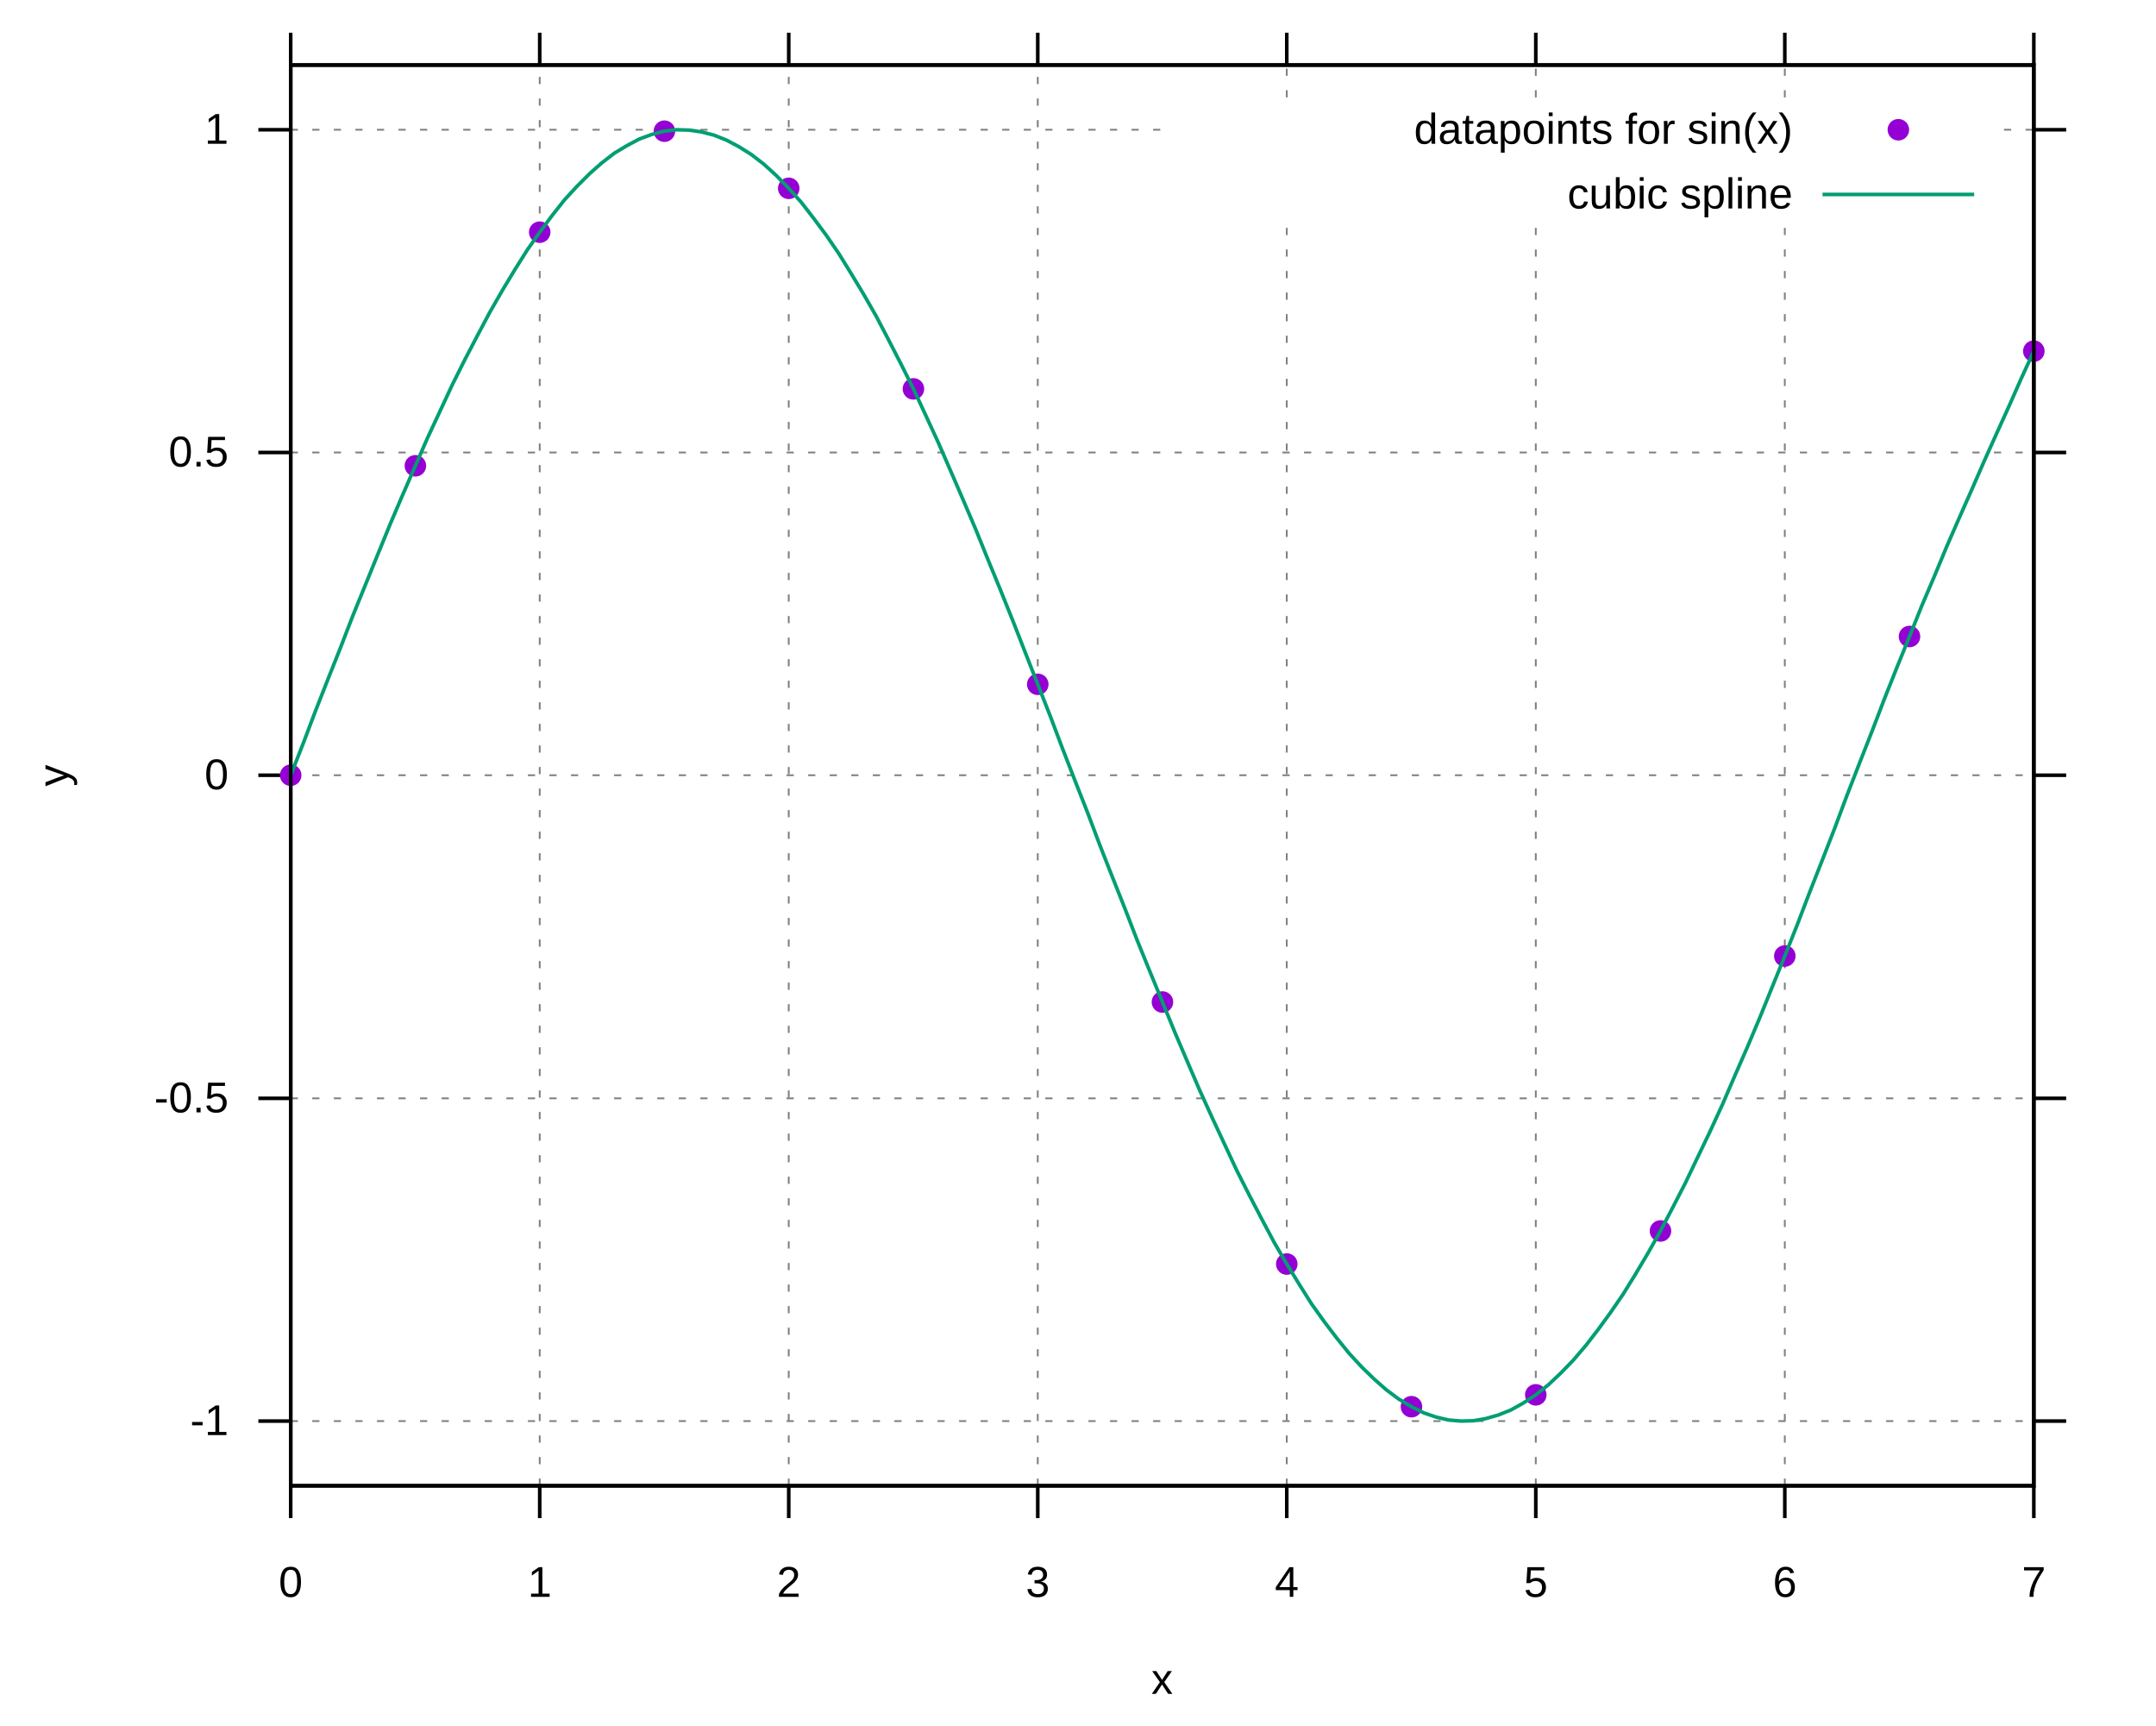
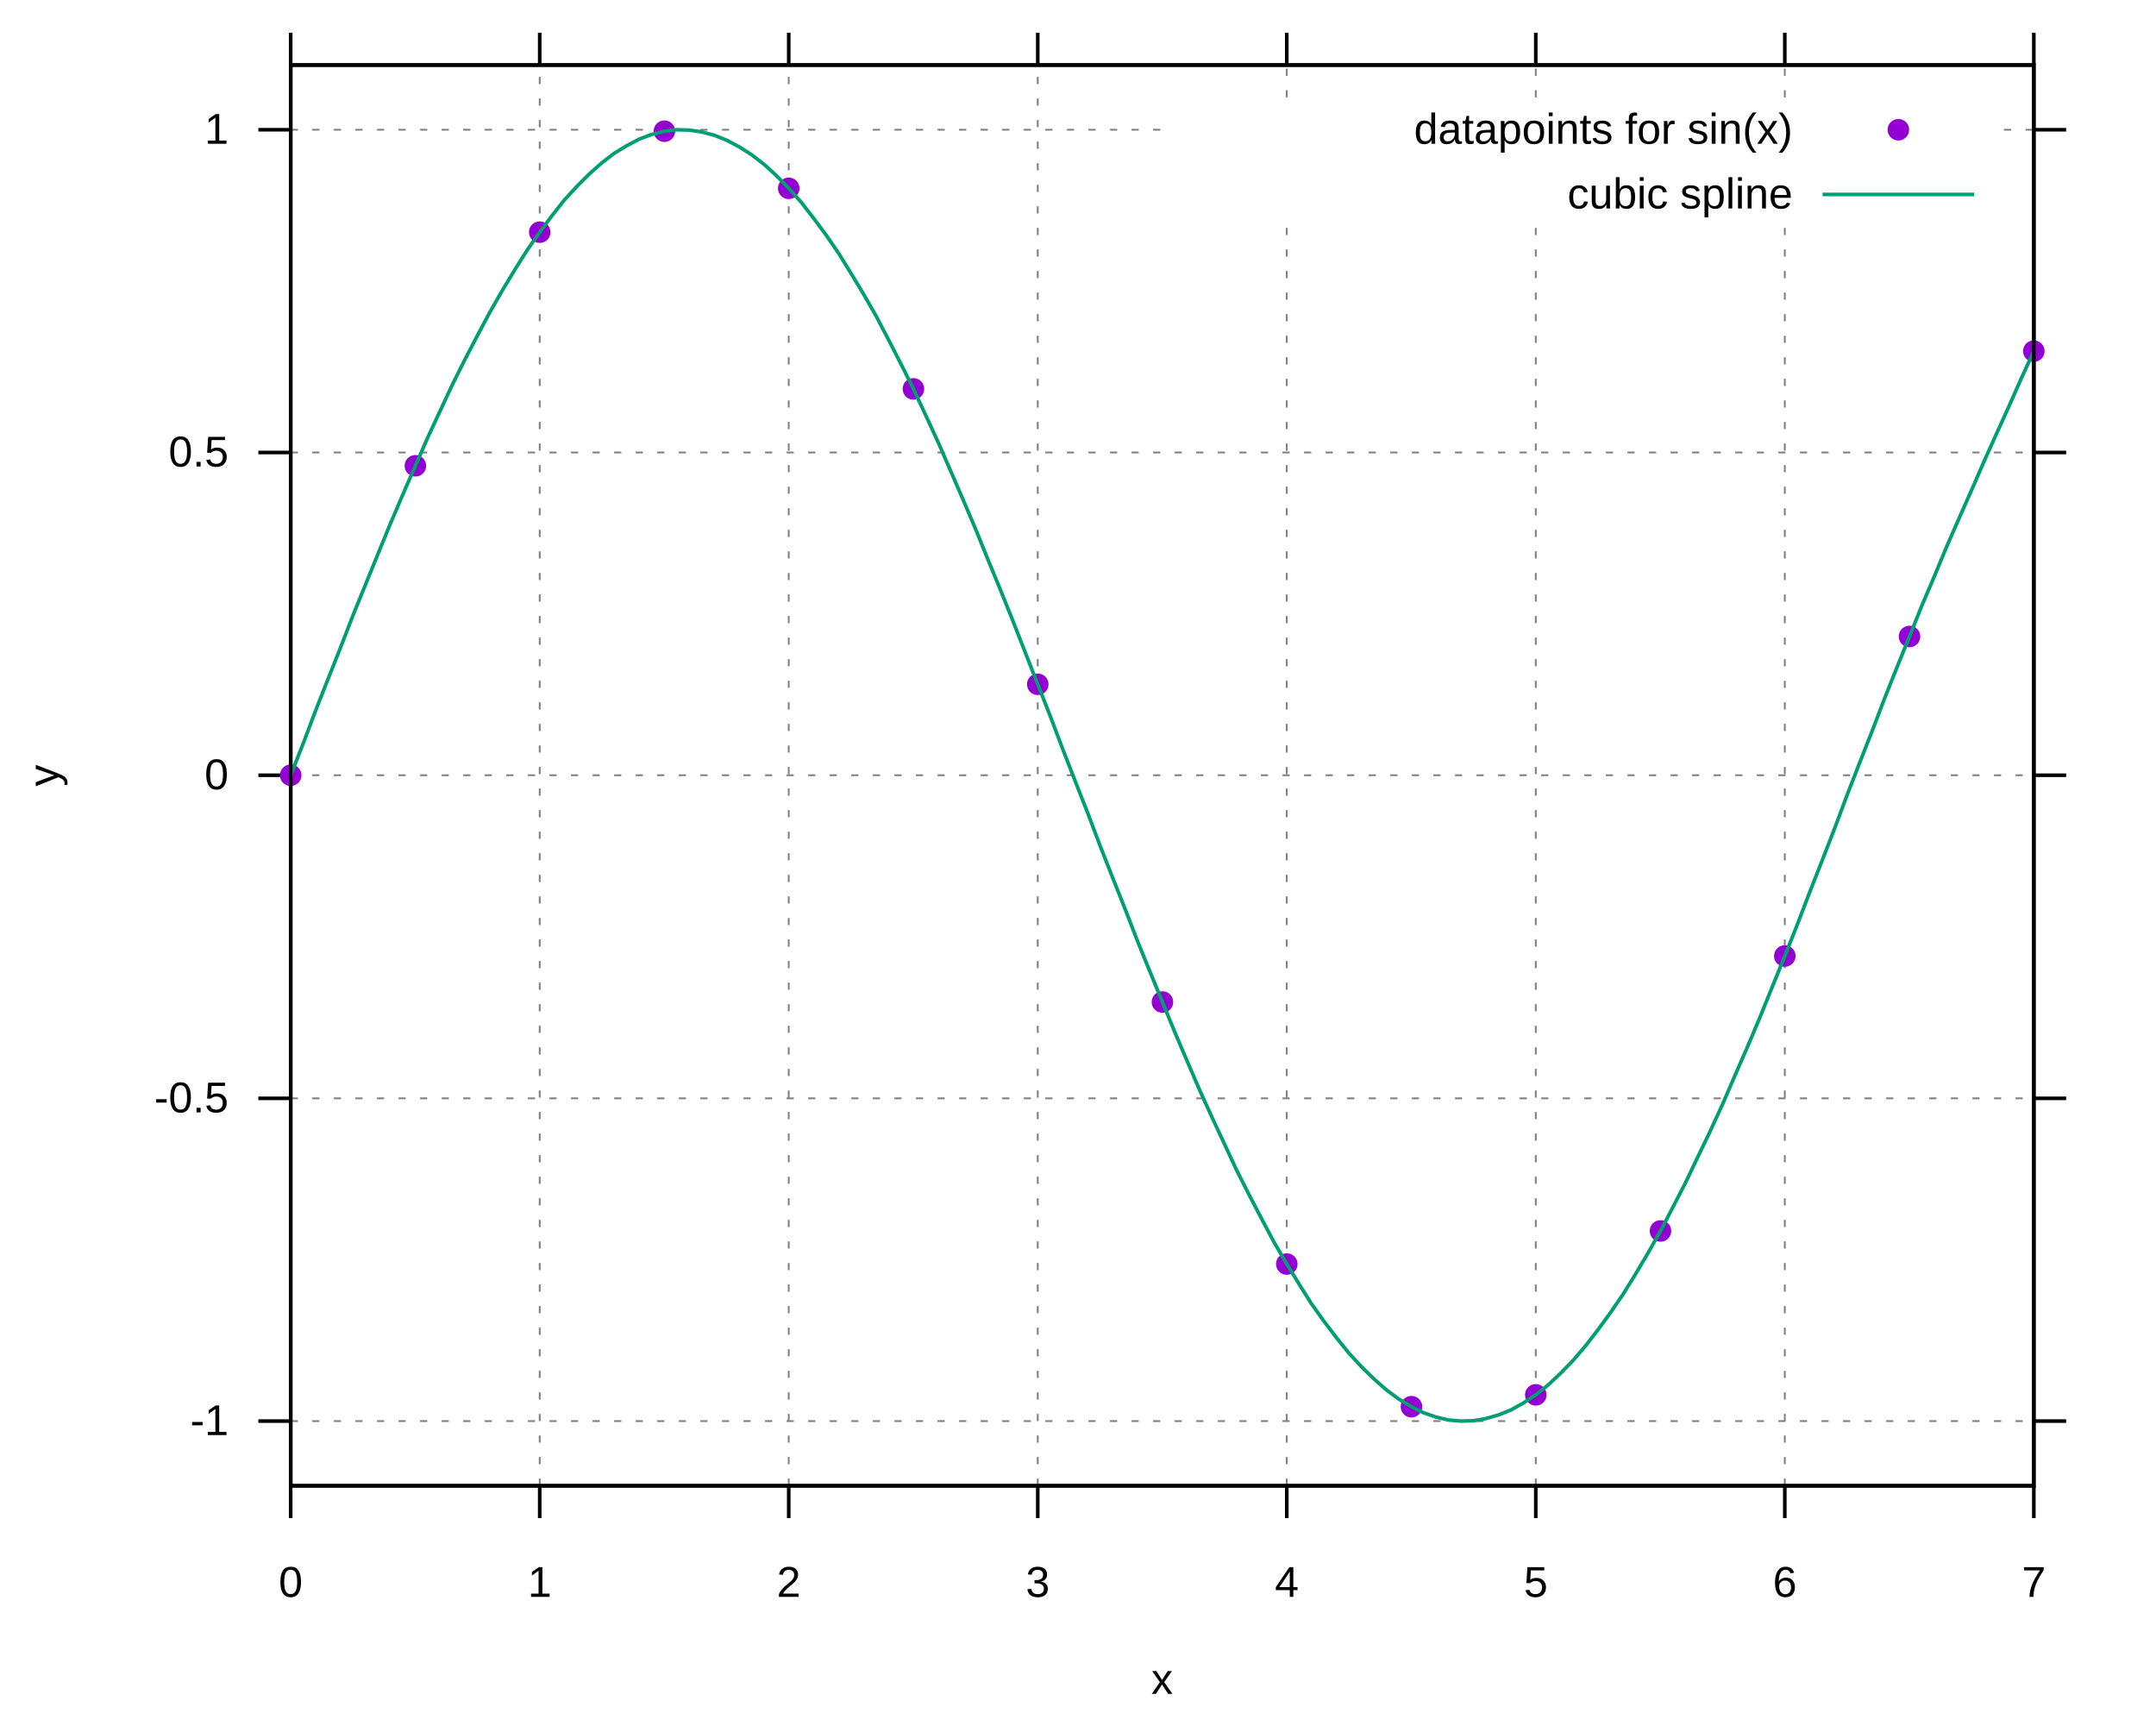
<svg xmlns="http://www.w3.org/2000/svg" xmlns:xlink="http://www.w3.org/1999/xlink" width="600" height="480" viewBox="0 0 600 480">
  <g id="gnuplot_canvas">
    <rect x="0" y="0" width="600" height="480" fill="none" />
    <defs>
-       <circle id="gpDot" r="0.5" stroke-width="0.5" stroke="currentColor" />
+       <circle id="gpDot" r="0.5" stroke-width="0.5" />
      <path id="gpPt0" stroke-width="0.222" stroke="currentColor" d="M-1,0 h2 M0,-1 v2" />
      <path id="gpPt1" stroke-width="0.222" stroke="currentColor" d="M-1,-1 L1,1 M1,-1 L-1,1" />
      <path id="gpPt2" stroke-width="0.222" stroke="currentColor" d="M-1,0 L1,0 M0,-1 L0,1 M-1,-1 L1,1 M-1,1 L1,-1" />
      <rect id="gpPt3" stroke-width="0.222" stroke="currentColor" x="-1" y="-1" width="2" height="2" />
      <rect id="gpPt4" stroke-width="0.222" stroke="currentColor" fill="currentColor" x="-1" y="-1" width="2" height="2" />
      <circle id="gpPt5" stroke-width="0.222" stroke="currentColor" cx="0" cy="0" r="1" />
      <use xlink:href="#gpPt5" id="gpPt6" fill="currentColor" stroke="none" />
      <path id="gpPt7" stroke-width="0.222" stroke="currentColor" d="M0,-1.33 L-1.33,0.67 L1.33,0.67 z" />
      <use xlink:href="#gpPt7" id="gpPt8" fill="currentColor" stroke="none" />
      <use xlink:href="#gpPt7" id="gpPt9" stroke="currentColor" transform="rotate(180)" />
      <use xlink:href="#gpPt9" id="gpPt10" fill="currentColor" stroke="none" />
      <use xlink:href="#gpPt3" id="gpPt11" stroke="currentColor" transform="rotate(45)" />
      <use xlink:href="#gpPt11" id="gpPt12" fill="currentColor" stroke="none" />
      <path id="gpPt13" stroke-width="0.222" stroke="currentColor" d="M0,1.330 L1.265,0.411 L0.782,-1.067 L-0.782,-1.076 L-1.265,0.411 z" />
      <use xlink:href="#gpPt13" id="gpPt14" fill="currentColor" stroke="none" />
      <filter id="textbox" filterUnits="objectBoundingBox" x="0" y="0" height="1" width="1">
        <feFlood flood-color="white" flood-opacity="1" result="bgnd" />
        <feComposite in="SourceGraphic" in2="bgnd" operator="atop" />
      </filter>
      <filter id="greybox" filterUnits="objectBoundingBox" x="0" y="0" height="1" width="1">
        <feFlood flood-color="lightgrey" flood-opacity="1" result="grey" />
        <feComposite in="SourceGraphic" in2="grey" operator="atop" />
      </filter>
    </defs>
    <g fill="none" color="white" stroke="currentColor" stroke-width="1.00" stroke-linecap="butt" stroke-linejoin="miter">
</g>
    <g fill="none" color="black" stroke="currentColor" stroke-width="1.00" stroke-linecap="butt" stroke-linejoin="miter">
</g>
    <g fill="none" color="black" stroke="black" stroke-width="0.50" stroke-linecap="butt" stroke-linejoin="miter">
</g>
    <g fill="none" color="gray" stroke="currentColor" stroke-width="0.50" stroke-linecap="butt" stroke-linejoin="miter">
      <path stroke="gray" stroke-dasharray="2,4" class="gridline" d="M80.9,395.4 L566.0,395.4  " />
    </g>
    <g fill="none" color="gray" stroke="gray" stroke-width="1.00" stroke-linecap="butt" stroke-linejoin="miter">
</g>
    <g fill="none" color="black" stroke="currentColor" stroke-width="1.00" stroke-linecap="butt" stroke-linejoin="miter">
      <path stroke="black" d="M80.9,395.4 L71.9,395.4 M566.0,395.4 L575.0,395.4  " />
      <g transform="translate(63.6,399.3)" stroke="none" fill="black" font-family="Arial" font-size="12.00" text-anchor="end">
        <text>
          <tspan font-family="Arial">-1</tspan>
        </text>
      </g>
    </g>
    <g fill="none" color="black" stroke="currentColor" stroke-width="1.00" stroke-linecap="butt" stroke-linejoin="miter">
</g>
    <g fill="none" color="black" stroke="black" stroke-width="0.50" stroke-linecap="butt" stroke-linejoin="miter">
</g>
    <g fill="none" color="gray" stroke="currentColor" stroke-width="0.50" stroke-linecap="butt" stroke-linejoin="miter">
      <path stroke="gray" stroke-dasharray="2,4" class="gridline" d="M80.9,305.6 L566.0,305.6  " />
    </g>
    <g fill="none" color="gray" stroke="gray" stroke-width="1.00" stroke-linecap="butt" stroke-linejoin="miter">
</g>
    <g fill="none" color="black" stroke="currentColor" stroke-width="1.00" stroke-linecap="butt" stroke-linejoin="miter">
      <path stroke="black" d="M80.9,305.6 L71.9,305.6 M566.0,305.6 L575.0,305.6  " />
      <g transform="translate(63.6,309.5)" stroke="none" fill="black" font-family="Arial" font-size="12.00" text-anchor="end">
        <text>
          <tspan font-family="Arial">-0.5</tspan>
        </text>
      </g>
    </g>
    <g fill="none" color="black" stroke="currentColor" stroke-width="1.00" stroke-linecap="butt" stroke-linejoin="miter">
</g>
    <g fill="none" color="black" stroke="black" stroke-width="0.50" stroke-linecap="butt" stroke-linejoin="miter">
</g>
    <g fill="none" color="gray" stroke="currentColor" stroke-width="0.50" stroke-linecap="butt" stroke-linejoin="miter">
      <path stroke="gray" stroke-dasharray="2,4" class="gridline" d="M80.9,215.7 L566.0,215.7  " />
    </g>
    <g fill="none" color="gray" stroke="gray" stroke-width="1.00" stroke-linecap="butt" stroke-linejoin="miter">
</g>
    <g fill="none" color="black" stroke="currentColor" stroke-width="1.00" stroke-linecap="butt" stroke-linejoin="miter">
      <path stroke="black" d="M80.9,215.7 L71.9,215.7 M566.0,215.7 L575.0,215.7  " />
      <g transform="translate(63.6,219.6)" stroke="none" fill="black" font-family="Arial" font-size="12.00" text-anchor="end">
        <text>
          <tspan font-family="Arial"> 0</tspan>
        </text>
      </g>
    </g>
    <g fill="none" color="black" stroke="currentColor" stroke-width="1.00" stroke-linecap="butt" stroke-linejoin="miter">
</g>
    <g fill="none" color="black" stroke="black" stroke-width="0.50" stroke-linecap="butt" stroke-linejoin="miter">
</g>
    <g fill="none" color="gray" stroke="currentColor" stroke-width="0.50" stroke-linecap="butt" stroke-linejoin="miter">
      <path stroke="gray" stroke-dasharray="2,4" class="gridline" d="M80.9,125.9 L566.0,125.9  " />
    </g>
    <g fill="none" color="gray" stroke="gray" stroke-width="1.00" stroke-linecap="butt" stroke-linejoin="miter">
</g>
    <g fill="none" color="black" stroke="currentColor" stroke-width="1.00" stroke-linecap="butt" stroke-linejoin="miter">
      <path stroke="black" d="M80.9,125.9 L71.9,125.9 M566.0,125.9 L575.0,125.9  " />
      <g transform="translate(63.6,129.8)" stroke="none" fill="black" font-family="Arial" font-size="12.00" text-anchor="end">
        <text>
          <tspan font-family="Arial"> 0.5</tspan>
        </text>
      </g>
    </g>
    <g fill="none" color="black" stroke="currentColor" stroke-width="1.00" stroke-linecap="butt" stroke-linejoin="miter">
</g>
    <g fill="none" color="black" stroke="black" stroke-width="0.50" stroke-linecap="butt" stroke-linejoin="miter">
</g>
    <g fill="none" color="gray" stroke="currentColor" stroke-width="0.50" stroke-linecap="butt" stroke-linejoin="miter">
      <path stroke="gray" stroke-dasharray="2,4" class="gridline" d="M80.9,36.1 L324.6,36.1 M557.7,36.1 L566.0,36.1  " />
    </g>
    <g fill="none" color="gray" stroke="gray" stroke-width="1.00" stroke-linecap="butt" stroke-linejoin="miter">
</g>
    <g fill="none" color="black" stroke="currentColor" stroke-width="1.00" stroke-linecap="butt" stroke-linejoin="miter">
      <path stroke="black" d="M80.9,36.1 L71.9,36.1 M566.0,36.1 L575.0,36.1  " />
      <g transform="translate(63.6,40.0)" stroke="none" fill="black" font-family="Arial" font-size="12.00" text-anchor="end">
        <text>
          <tspan font-family="Arial"> 1</tspan>
        </text>
      </g>
    </g>
    <g fill="none" color="black" stroke="currentColor" stroke-width="1.00" stroke-linecap="butt" stroke-linejoin="miter">
</g>
    <g fill="none" color="black" stroke="black" stroke-width="0.50" stroke-linecap="butt" stroke-linejoin="miter">
</g>
    <g fill="none" color="gray" stroke="currentColor" stroke-width="0.50" stroke-linecap="butt" stroke-linejoin="miter">
      <path stroke="gray" stroke-dasharray="2,4" class="gridline" d="M80.9,413.4 L80.9,18.1  " />
    </g>
    <g fill="none" color="gray" stroke="gray" stroke-width="1.00" stroke-linecap="butt" stroke-linejoin="miter">
</g>
    <g fill="none" color="black" stroke="currentColor" stroke-width="1.00" stroke-linecap="butt" stroke-linejoin="miter">
      <path stroke="black" d="M80.9,413.4 L80.9,422.4 M80.9,18.1 L80.9,9.1  " />
      <g transform="translate(80.9,444.3)" stroke="none" fill="black" font-family="Arial" font-size="12.00" text-anchor="middle">
        <text>
          <tspan font-family="Arial"> 0</tspan>
        </text>
      </g>
    </g>
    <g fill="none" color="black" stroke="currentColor" stroke-width="1.00" stroke-linecap="butt" stroke-linejoin="miter">
</g>
    <g fill="none" color="black" stroke="black" stroke-width="0.50" stroke-linecap="butt" stroke-linejoin="miter">
</g>
    <g fill="none" color="gray" stroke="currentColor" stroke-width="0.50" stroke-linecap="butt" stroke-linejoin="miter">
      <path stroke="gray" stroke-dasharray="2,4" class="gridline" d="M150.2,413.4 L150.2,18.1  " />
    </g>
    <g fill="none" color="gray" stroke="gray" stroke-width="1.00" stroke-linecap="butt" stroke-linejoin="miter">
</g>
    <g fill="none" color="black" stroke="currentColor" stroke-width="1.00" stroke-linecap="butt" stroke-linejoin="miter">
      <path stroke="black" d="M150.2,413.4 L150.2,422.4 M150.2,18.1 L150.2,9.1  " />
      <g transform="translate(150.2,444.3)" stroke="none" fill="black" font-family="Arial" font-size="12.00" text-anchor="middle">
        <text>
          <tspan font-family="Arial"> 1</tspan>
        </text>
      </g>
    </g>
    <g fill="none" color="black" stroke="currentColor" stroke-width="1.00" stroke-linecap="butt" stroke-linejoin="miter">
</g>
    <g fill="none" color="black" stroke="black" stroke-width="0.50" stroke-linecap="butt" stroke-linejoin="miter">
</g>
    <g fill="none" color="gray" stroke="currentColor" stroke-width="0.50" stroke-linecap="butt" stroke-linejoin="miter">
      <path stroke="gray" stroke-dasharray="2,4" class="gridline" d="M219.5,413.4 L219.5,18.1  " />
    </g>
    <g fill="none" color="gray" stroke="gray" stroke-width="1.00" stroke-linecap="butt" stroke-linejoin="miter">
</g>
    <g fill="none" color="black" stroke="currentColor" stroke-width="1.00" stroke-linecap="butt" stroke-linejoin="miter">
      <path stroke="black" d="M219.5,413.4 L219.5,422.4 M219.5,18.1 L219.5,9.1  " />
      <g transform="translate(219.5,444.3)" stroke="none" fill="black" font-family="Arial" font-size="12.00" text-anchor="middle">
        <text>
          <tspan font-family="Arial"> 2</tspan>
        </text>
      </g>
    </g>
    <g fill="none" color="black" stroke="currentColor" stroke-width="1.00" stroke-linecap="butt" stroke-linejoin="miter">
</g>
    <g fill="none" color="black" stroke="black" stroke-width="0.50" stroke-linecap="butt" stroke-linejoin="miter">
</g>
    <g fill="none" color="gray" stroke="currentColor" stroke-width="0.50" stroke-linecap="butt" stroke-linejoin="miter">
      <path stroke="gray" stroke-dasharray="2,4" class="gridline" d="M288.8,413.4 L288.8,18.1  " />
    </g>
    <g fill="none" color="gray" stroke="gray" stroke-width="1.00" stroke-linecap="butt" stroke-linejoin="miter">
</g>
    <g fill="none" color="black" stroke="currentColor" stroke-width="1.00" stroke-linecap="butt" stroke-linejoin="miter">
      <path stroke="black" d="M288.8,413.4 L288.8,422.4 M288.8,18.1 L288.8,9.1  " />
      <g transform="translate(288.8,444.3)" stroke="none" fill="black" font-family="Arial" font-size="12.00" text-anchor="middle">
        <text>
          <tspan font-family="Arial"> 3</tspan>
        </text>
      </g>
    </g>
    <g fill="none" color="black" stroke="currentColor" stroke-width="1.00" stroke-linecap="butt" stroke-linejoin="miter">
</g>
    <g fill="none" color="black" stroke="black" stroke-width="0.50" stroke-linecap="butt" stroke-linejoin="miter">
</g>
    <g fill="none" color="gray" stroke="currentColor" stroke-width="0.50" stroke-linecap="butt" stroke-linejoin="miter">
      <path stroke="gray" stroke-dasharray="2,4" class="gridline" d="M358.1,413.4 L358.1,63.1 M358.1,27.1 L358.1,18.1  " />
    </g>
    <g fill="none" color="gray" stroke="gray" stroke-width="1.00" stroke-linecap="butt" stroke-linejoin="miter">
</g>
    <g fill="none" color="black" stroke="currentColor" stroke-width="1.00" stroke-linecap="butt" stroke-linejoin="miter">
      <path stroke="black" d="M358.1,413.4 L358.1,422.4 M358.1,18.1 L358.1,9.1  " />
      <g transform="translate(358.1,444.3)" stroke="none" fill="black" font-family="Arial" font-size="12.00" text-anchor="middle">
        <text>
          <tspan font-family="Arial"> 4</tspan>
        </text>
      </g>
    </g>
    <g fill="none" color="black" stroke="currentColor" stroke-width="1.00" stroke-linecap="butt" stroke-linejoin="miter">
</g>
    <g fill="none" color="black" stroke="black" stroke-width="0.50" stroke-linecap="butt" stroke-linejoin="miter">
</g>
    <g fill="none" color="gray" stroke="currentColor" stroke-width="0.50" stroke-linecap="butt" stroke-linejoin="miter">
      <path stroke="gray" stroke-dasharray="2,4" class="gridline" d="M427.4,413.4 L427.4,63.1 M427.4,27.1 L427.4,18.1  " />
    </g>
    <g fill="none" color="gray" stroke="gray" stroke-width="1.00" stroke-linecap="butt" stroke-linejoin="miter">
</g>
    <g fill="none" color="black" stroke="currentColor" stroke-width="1.00" stroke-linecap="butt" stroke-linejoin="miter">
      <path stroke="black" d="M427.4,413.4 L427.4,422.4 M427.4,18.1 L427.4,9.1  " />
      <g transform="translate(427.4,444.3)" stroke="none" fill="black" font-family="Arial" font-size="12.00" text-anchor="middle">
        <text>
          <tspan font-family="Arial"> 5</tspan>
        </text>
      </g>
    </g>
    <g fill="none" color="black" stroke="currentColor" stroke-width="1.00" stroke-linecap="butt" stroke-linejoin="miter">
</g>
    <g fill="none" color="black" stroke="black" stroke-width="0.50" stroke-linecap="butt" stroke-linejoin="miter">
</g>
    <g fill="none" color="gray" stroke="currentColor" stroke-width="0.50" stroke-linecap="butt" stroke-linejoin="miter">
      <path stroke="gray" stroke-dasharray="2,4" class="gridline" d="M496.7,413.4 L496.7,63.1 M496.7,27.1 L496.7,18.1  " />
    </g>
    <g fill="none" color="gray" stroke="gray" stroke-width="1.00" stroke-linecap="butt" stroke-linejoin="miter">
</g>
    <g fill="none" color="black" stroke="currentColor" stroke-width="1.00" stroke-linecap="butt" stroke-linejoin="miter">
      <path stroke="black" d="M496.7,413.4 L496.7,422.4 M496.7,18.1 L496.7,9.1  " />
      <g transform="translate(496.7,444.3)" stroke="none" fill="black" font-family="Arial" font-size="12.00" text-anchor="middle">
        <text>
          <tspan font-family="Arial"> 6</tspan>
        </text>
      </g>
    </g>
    <g fill="none" color="black" stroke="currentColor" stroke-width="1.00" stroke-linecap="butt" stroke-linejoin="miter">
</g>
    <g fill="none" color="black" stroke="black" stroke-width="0.50" stroke-linecap="butt" stroke-linejoin="miter">
</g>
    <g fill="none" color="gray" stroke="currentColor" stroke-width="0.50" stroke-linecap="butt" stroke-linejoin="miter">
      <path stroke="gray" stroke-dasharray="2,4" class="gridline" d="M566.0,413.4 L566.0,18.1  " />
    </g>
    <g fill="none" color="gray" stroke="gray" stroke-width="1.00" stroke-linecap="butt" stroke-linejoin="miter">
</g>
    <g fill="none" color="black" stroke="currentColor" stroke-width="1.00" stroke-linecap="butt" stroke-linejoin="miter">
      <path stroke="black" d="M566.0,413.4 L566.0,422.4 M566.0,18.1 L566.0,9.1  " />
      <g transform="translate(566.0,444.3)" stroke="none" fill="black" font-family="Arial" font-size="12.00" text-anchor="middle">
        <text>
          <tspan font-family="Arial"> 7</tspan>
        </text>
      </g>
    </g>
    <g fill="none" color="black" stroke="currentColor" stroke-width="1.00" stroke-linecap="butt" stroke-linejoin="miter">
</g>
    <g fill="none" color="black" stroke="currentColor" stroke-width="1.00" stroke-linecap="butt" stroke-linejoin="miter">
      <path stroke="black" d="M80.9,18.1 L80.9,413.4 L566.0,413.4 L566.0,18.1 L80.9,18.1 Z  " />
    </g>
    <g fill="none" color="black" stroke="currentColor" stroke-width="1.00" stroke-linecap="butt" stroke-linejoin="miter">
-       <g transform="translate(19.0,215.8) rotate(270)" stroke="none" fill="black" font-family="Arial" font-size="12.00" text-anchor="middle">
+       <g transform="translate(16.3,215.8) rotate(270)" stroke="none" fill="black" font-family="Arial" font-size="12.00" text-anchor="middle">
        <text>
          <tspan font-family="Arial">y</tspan>
        </text>
      </g>
    </g>
    <g fill="none" color="black" stroke="currentColor" stroke-width="1.00" stroke-linecap="butt" stroke-linejoin="miter">
      <g transform="translate(323.4,471.3)" stroke="none" fill="black" font-family="Arial" font-size="12.00" text-anchor="middle">
        <text>
          <tspan font-family="Arial">x</tspan>
        </text>
      </g>
    </g>
    <g fill="none" color="black" stroke="currentColor" stroke-width="1.00" stroke-linecap="butt" stroke-linejoin="miter">
</g>
    <g id="gnuplot_plot_1">
      <g fill="none" color="black" stroke="currentColor" stroke-width="1.00" stroke-linecap="butt" stroke-linejoin="miter">
        <g transform="translate(498.9,40.0)" stroke="none" fill="black" font-family="Arial" font-size="12.00" text-anchor="end">
          <text>
            <tspan font-family="Arial">datapoints for sin(x)</tspan>
          </text>
        </g>
      </g>
      <g fill="none" color="black" stroke="currentColor" stroke-width="1.00" stroke-linecap="butt" stroke-linejoin="miter">
        <use xlink:href="#gpPt6" transform="translate(80.9,215.7) scale(2.70)" color="rgb(148,   0, 211)" />
        <use xlink:href="#gpPt6" transform="translate(115.6,129.6) scale(2.70)" color="rgb(148,   0, 211)" />
        <use xlink:href="#gpPt6" transform="translate(150.2,64.6) scale(2.70)" color="rgb(148,   0, 211)" />
        <use xlink:href="#gpPt6" transform="translate(184.9,36.5) scale(2.70)" color="rgb(148,   0, 211)" />
        <use xlink:href="#gpPt6" transform="translate(219.5,52.4) scale(2.70)" color="rgb(148,   0, 211)" />
        <use xlink:href="#gpPt6" transform="translate(254.2,108.2) scale(2.70)" color="rgb(148,   0, 211)" />
        <use xlink:href="#gpPt6" transform="translate(288.8,190.4) scale(2.70)" color="rgb(148,   0, 211)" />
        <use xlink:href="#gpPt6" transform="translate(323.5,278.8) scale(2.70)" color="rgb(148,   0, 211)" />
        <use xlink:href="#gpPt6" transform="translate(358.1,351.7) scale(2.70)" color="rgb(148,   0, 211)" />
        <use xlink:href="#gpPt6" transform="translate(392.8,391.4) scale(2.70)" color="rgb(148,   0, 211)" />
        <use xlink:href="#gpPt6" transform="translate(427.4,388.1) scale(2.70)" color="rgb(148,   0, 211)" />
        <use xlink:href="#gpPt6" transform="translate(462.1,342.5) scale(2.70)" color="rgb(148,   0, 211)" />
        <use xlink:href="#gpPt6" transform="translate(496.7,266.0) scale(2.70)" color="rgb(148,   0, 211)" />
        <use xlink:href="#gpPt6" transform="translate(531.4,177.1) scale(2.70)" color="rgb(148,   0, 211)" />
        <use xlink:href="#gpPt6" transform="translate(566.0,97.7) scale(2.70)" color="rgb(148,   0, 211)" />
        <use xlink:href="#gpPt6" transform="translate(528.3,36.1) scale(2.70)" color="rgb(148,   0, 211)" />
      </g>
    </g>
    <g id="gnuplot_plot_2">
      <g fill="none" color="black" stroke="currentColor" stroke-width="1.00" stroke-linecap="butt" stroke-linejoin="miter">
        <g transform="translate(498.9,58.0)" stroke="none" fill="black" font-family="Arial" font-size="12.00" text-anchor="end">
          <text>
            <tspan font-family="Arial">cubic spline</tspan>
          </text>
        </g>
      </g>
      <g fill="none" color="black" stroke="currentColor" stroke-width="1.00" stroke-linecap="butt" stroke-linejoin="miter">
        <path stroke="rgb(  0, 158, 115)" d="M507.2,54.1 L549.4,54.1 M80.9,215.7 L84.4,206.8 L87.8,197.8 L91.3,188.9 L94.8,180.1 L98.2,171.3   L101.7,162.7 L105.2,154.1 L108.6,145.8 L112.1,137.6 L115.6,129.6 L119.0,121.8 L122.5,114.3 L125.9,107.0   L129.4,100.0 L132.9,93.3 L136.3,86.9 L139.8,80.8 L143.3,75.0 L146.7,69.6 L150.2,64.6 L153.7,59.9   L157.1,55.6 L160.6,51.8 L164.1,48.3 L167.5,45.3 L171.0,42.6 L174.5,40.5 L177.9,38.7 L181.4,37.4   L184.9,36.5 L188.3,36.1 L191.8,36.2 L195.2,36.7 L198.7,37.6 L202.2,39.0 L205.6,40.8 L209.1,43.0   L212.6,45.7 L216.0,48.8 L219.5,52.4 L223.0,56.3 L226.4,60.7 L229.9,65.4 L233.4,70.5 L236.8,76.0   L240.3,81.8 L243.8,87.9 L247.2,94.4 L250.7,101.2 L254.2,108.2 L257.6,115.5 L261.1,123.1 L264.5,130.9   L268.0,139.0 L271.5,147.2 L274.9,155.6 L278.4,164.1 L281.9,172.8 L285.3,181.5 L288.8,190.4 L292.3,199.3   L295.7,208.3 L299.2,217.3 L302.7,226.2 L306.1,235.2 L309.6,244.1 L313.1,252.9 L316.5,261.7 L320.0,270.3   L323.5,278.8 L326.9,287.1 L330.4,295.3 L333.8,303.2 L337.3,310.9 L340.8,318.4 L344.2,325.7 L347.7,332.6   L351.2,339.3 L354.6,345.7 L358.1,351.7 L361.6,357.4 L365.0,362.8 L368.5,367.7 L372.0,372.3 L375.4,376.5   L378.9,380.3 L382.4,383.7 L385.8,386.7 L389.3,389.3 L392.8,391.4 L396.2,393.1 L399.7,394.3 L403.1,395.1   L406.6,395.4 L410.1,395.3 L413.5,394.7 L417.0,393.7 L420.5,392.3 L423.9,390.4 L427.4,388.1 L430.9,385.3   L434.3,382.1 L437.8,378.5 L441.3,374.4 L444.7,370.0 L448.2,365.2 L451.7,360.1 L455.1,354.6 L458.6,348.7   L462.1,342.5 L465.5,336.0 L469.0,329.2 L472.4,322.1 L475.9,314.8 L479.4,307.2 L482.8,299.3 L486.3,291.3   L489.8,283.0 L493.2,274.6 L496.7,266.0 L500.2,257.2 L503.6,248.3 L507.1,239.4 L510.6,230.4 L514.0,221.3   L517.5,212.3 L521.0,203.4 L524.4,194.5 L527.9,185.7 L531.4,177.1 L534.8,168.6 L538.3,160.4 L541.7,152.2   L545.2,144.2 L548.7,136.3 L552.1,128.5 L555.6,120.7 L559.1,113.0 L562.5,105.3 L566.0,97.7  " />
      </g>
    </g>
    <g fill="none" color="white" stroke="rgb(  0, 158, 115)" stroke-width="2.00" stroke-linecap="butt" stroke-linejoin="miter">
</g>
    <g fill="none" color="black" stroke="currentColor" stroke-width="2.00" stroke-linecap="butt" stroke-linejoin="miter">
</g>
    <g fill="none" color="black" stroke="black" stroke-width="1.00" stroke-linecap="butt" stroke-linejoin="miter">
</g>
    <g fill="none" color="black" stroke="currentColor" stroke-width="1.00" stroke-linecap="butt" stroke-linejoin="miter">
      <path stroke="black" d="M80.9,18.1 L80.9,413.4 L566.0,413.4 L566.0,18.1 L80.9,18.1 Z  " />
    </g>
    <g fill="none" color="black" stroke="currentColor" stroke-width="1.00" stroke-linecap="butt" stroke-linejoin="miter">
</g>
  </g>
</svg>
